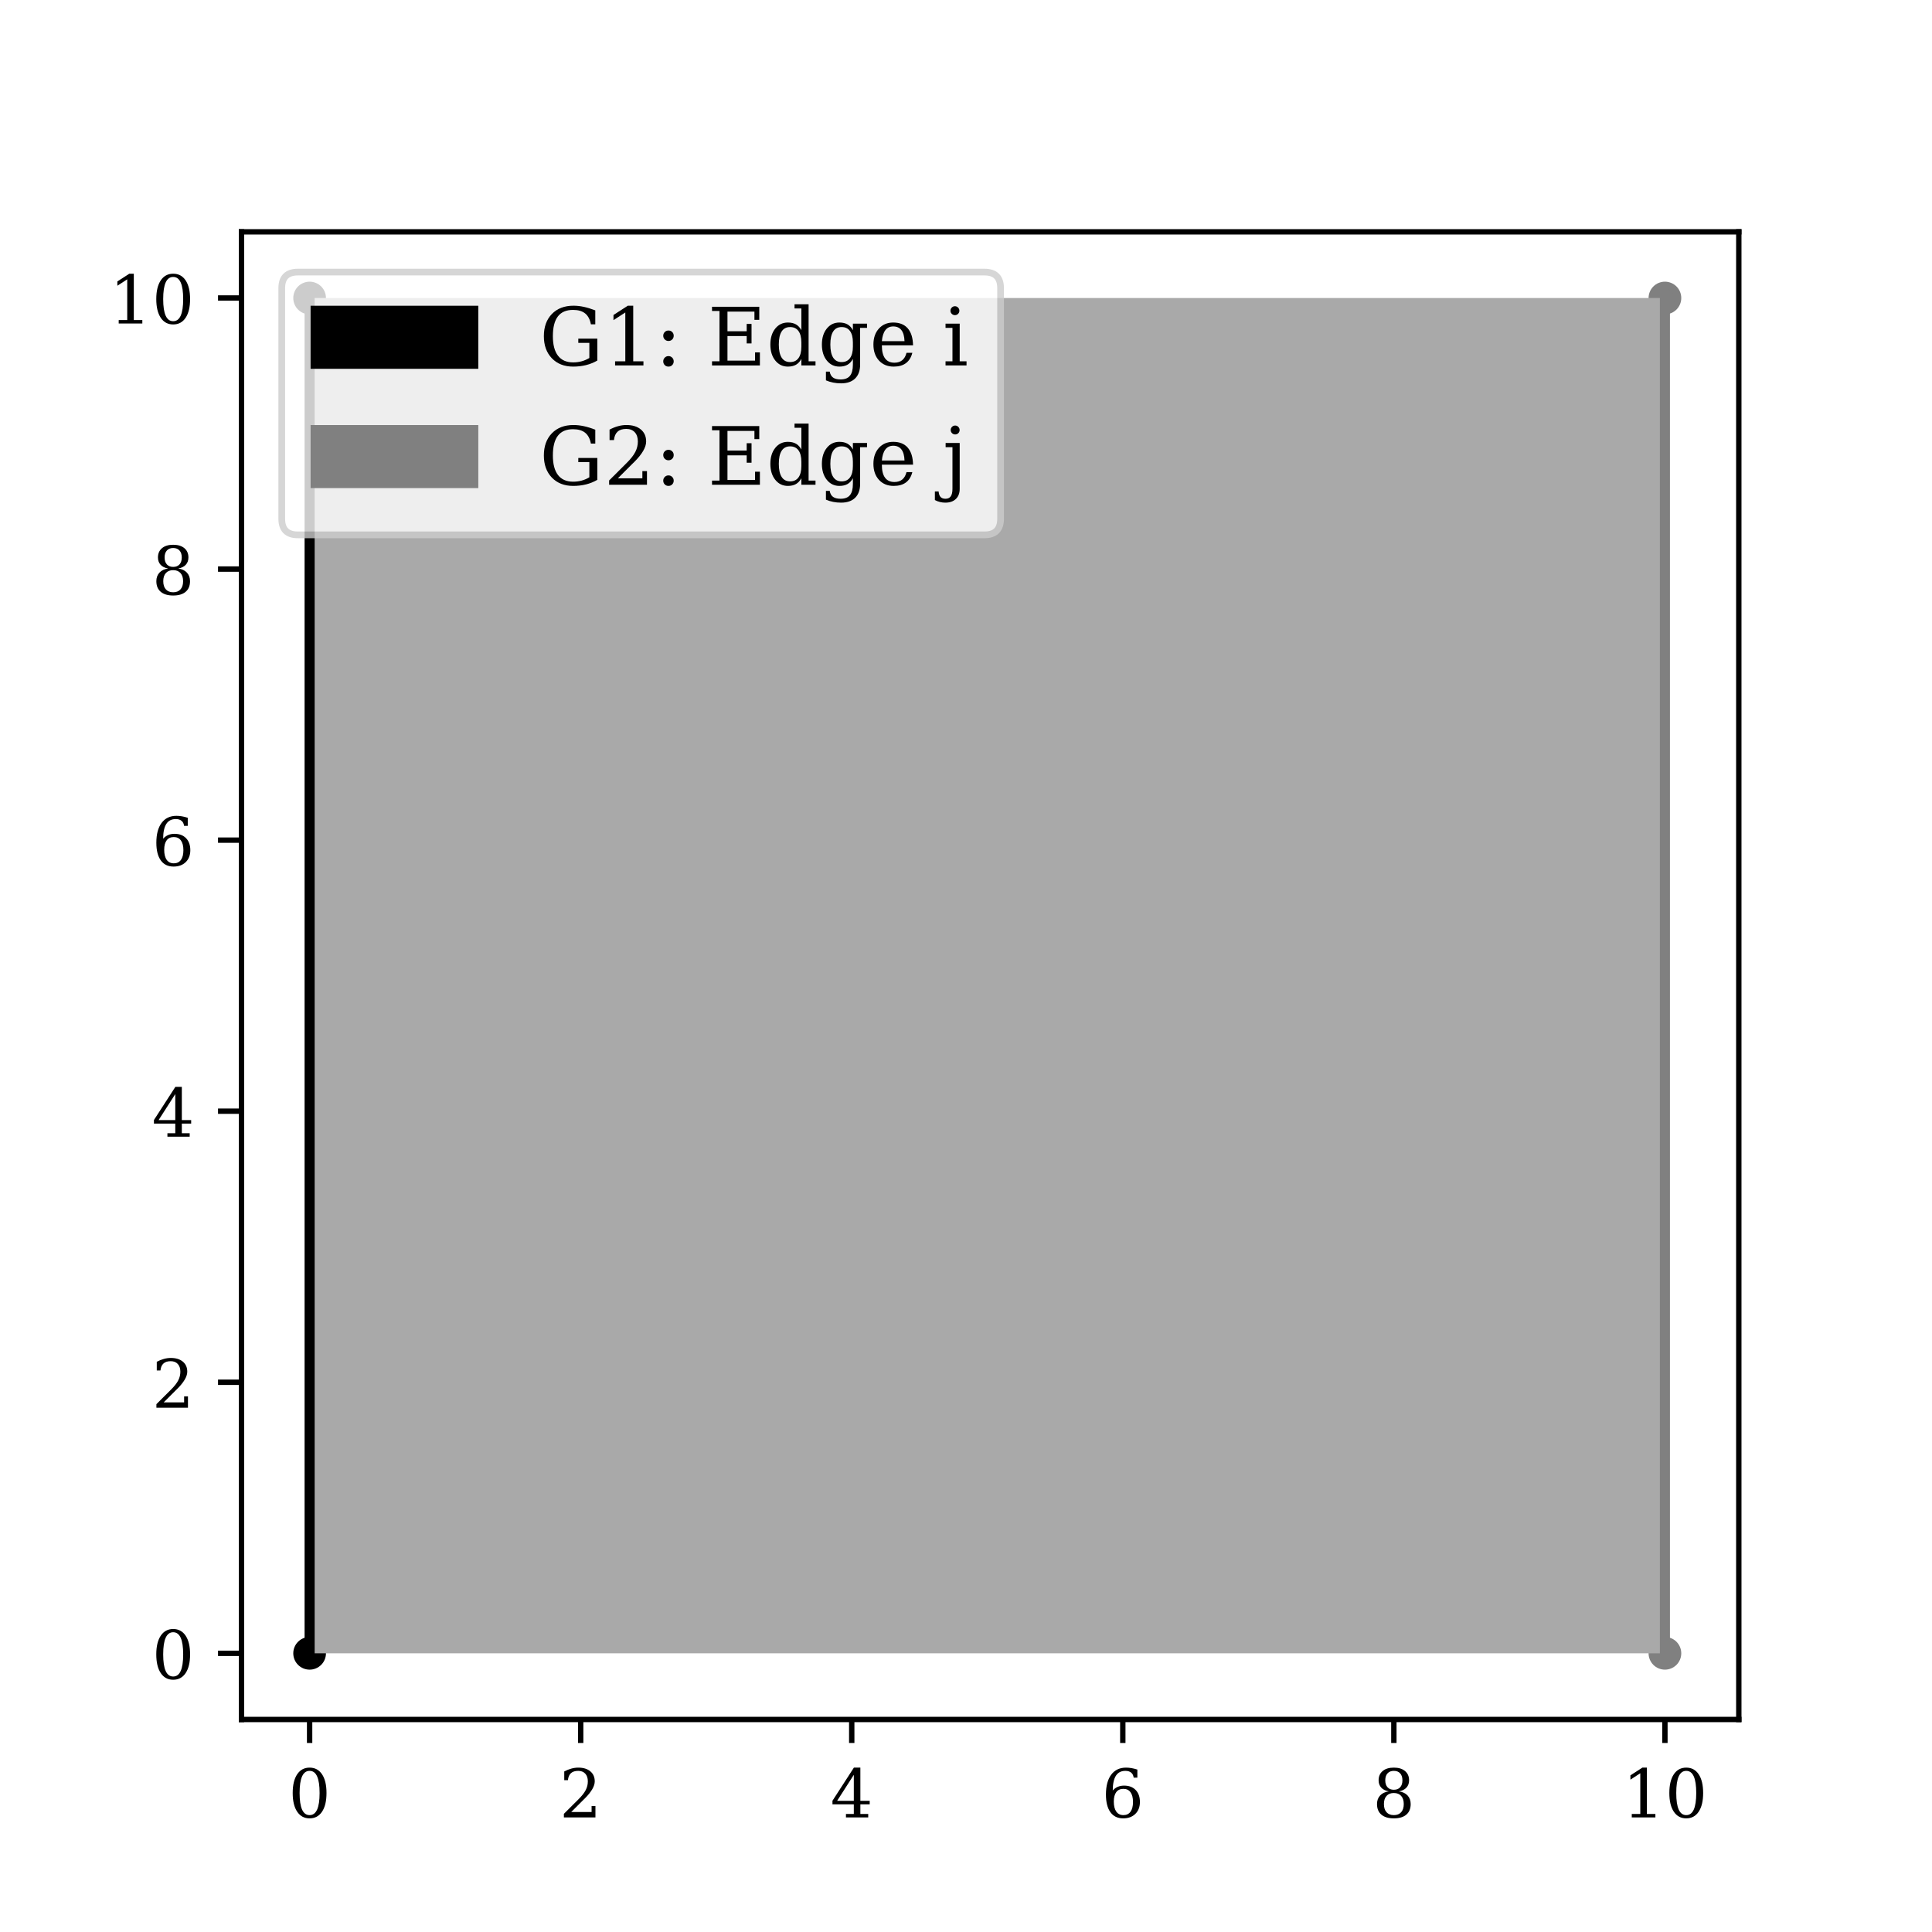
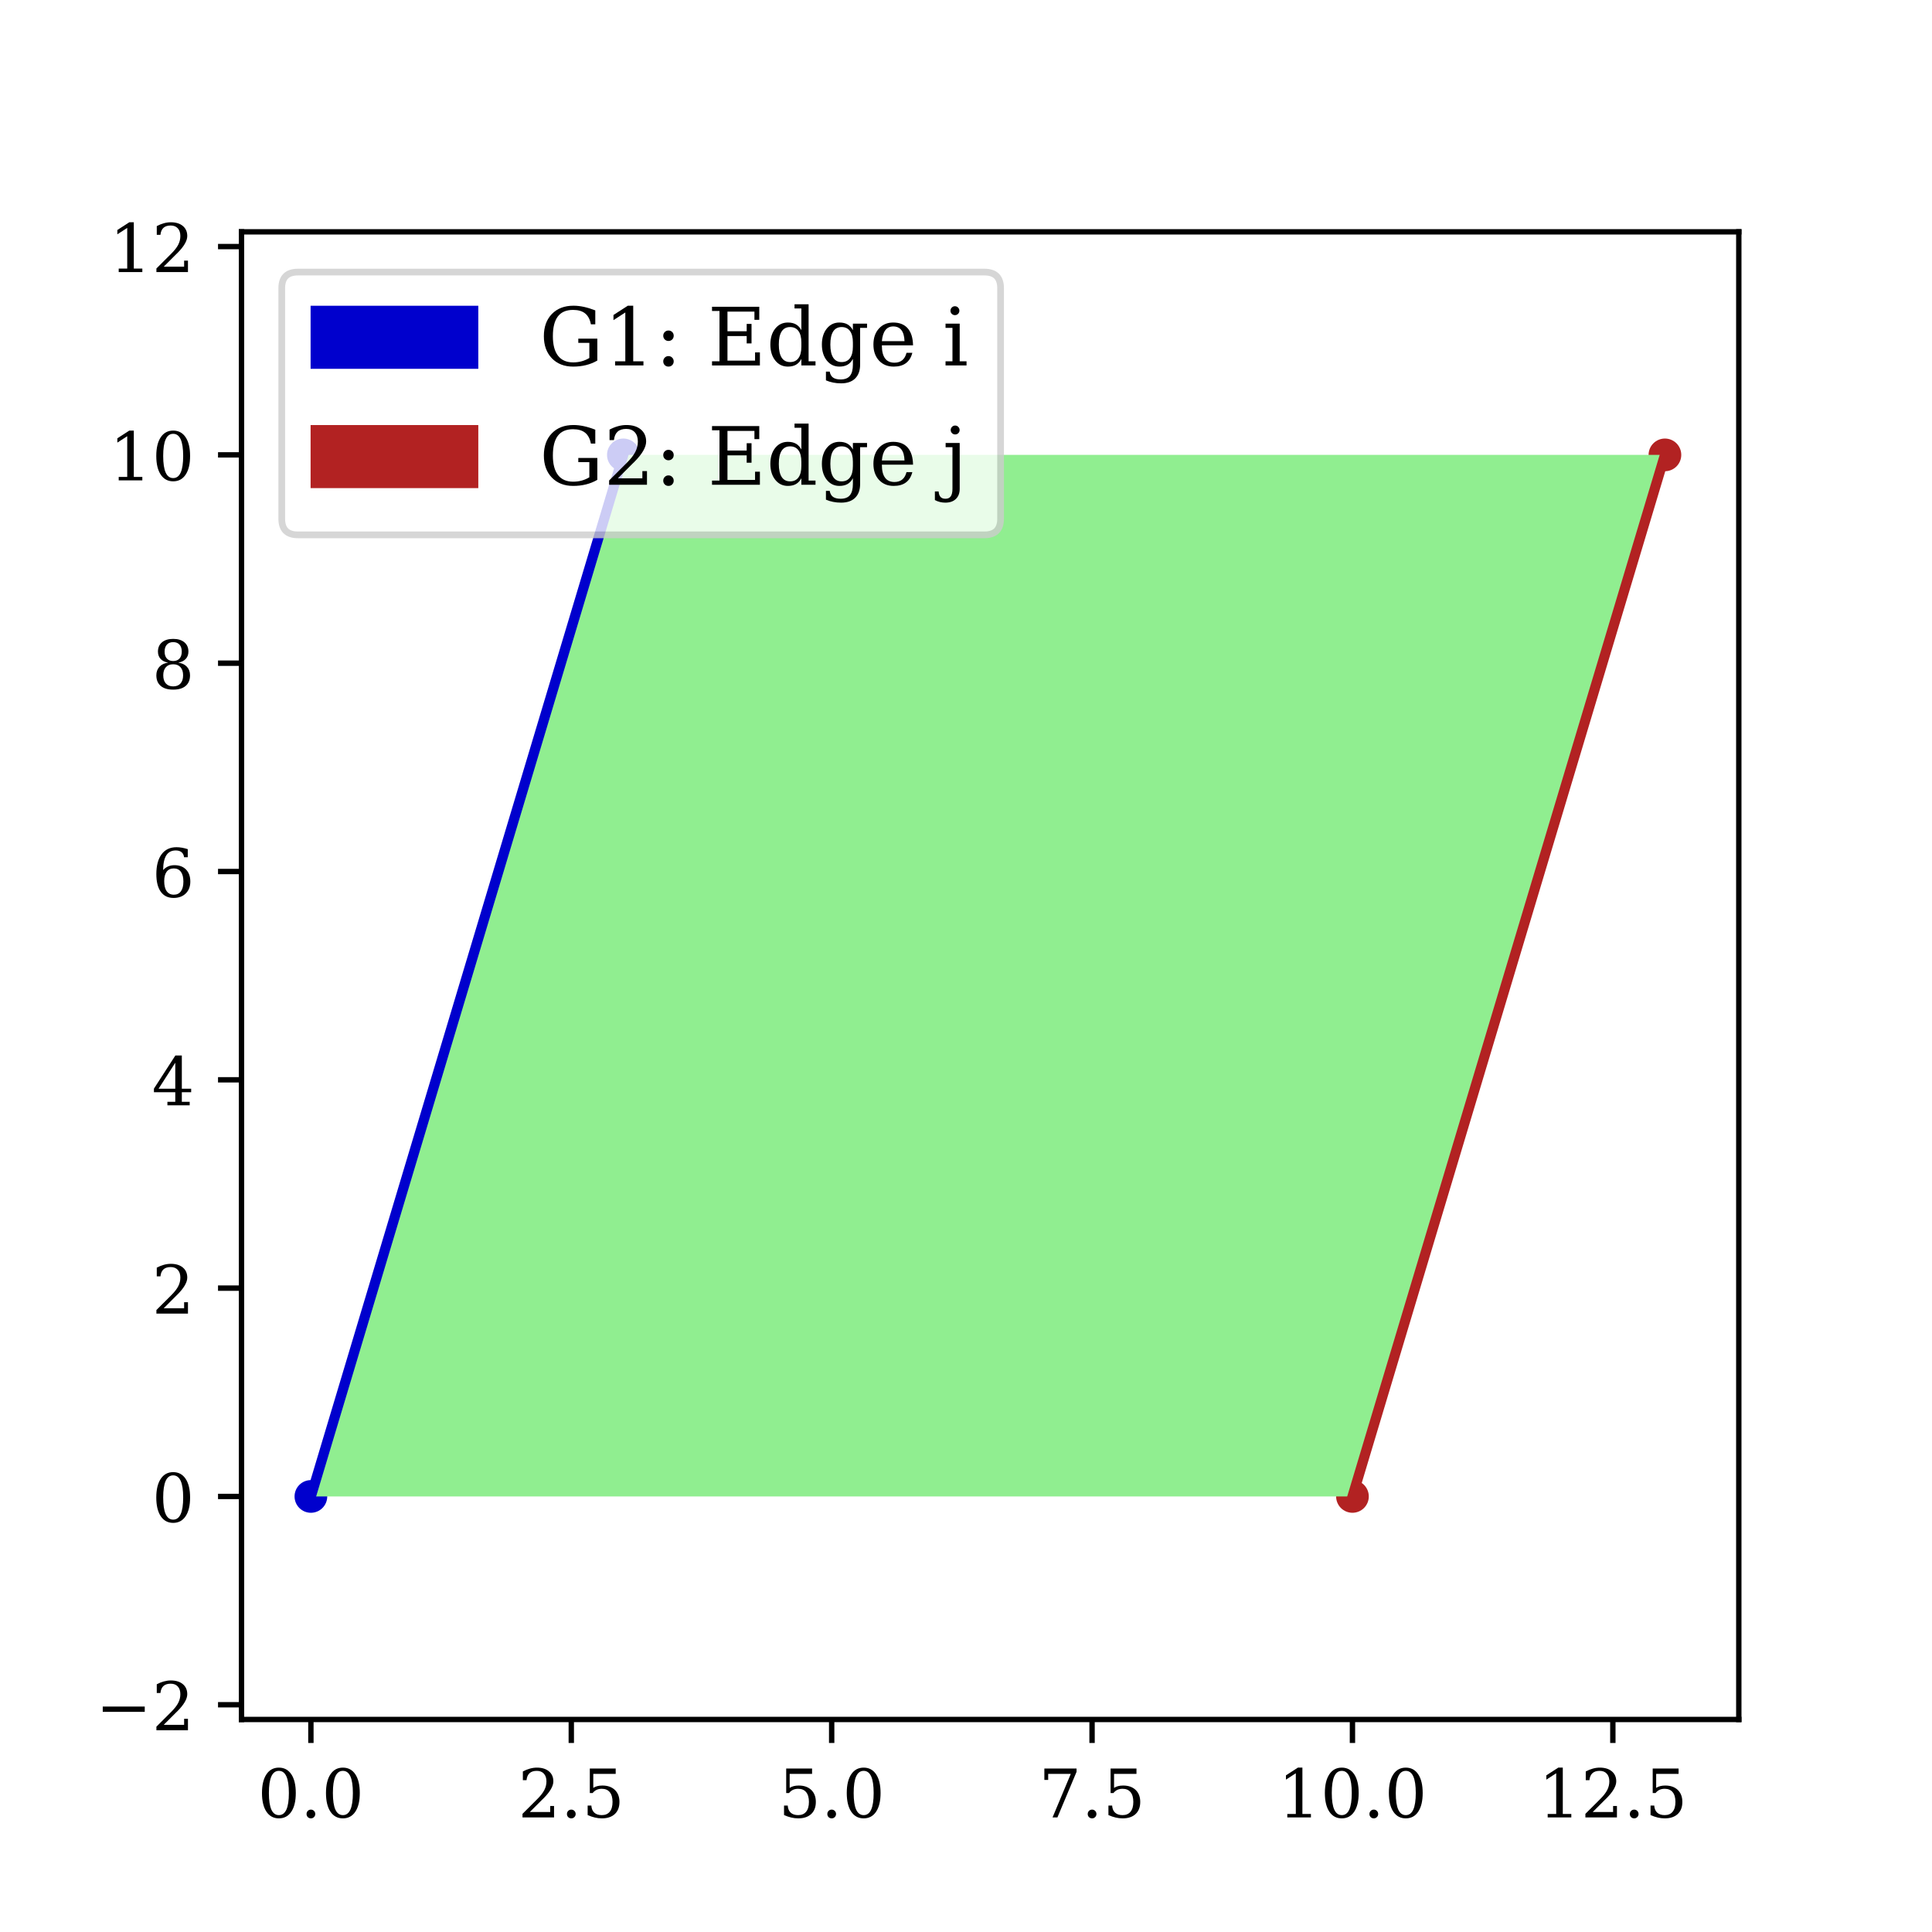
<svg xmlns="http://www.w3.org/2000/svg" xmlns:xlink="http://www.w3.org/1999/xlink" height="288pt" version="1.1" viewBox="0 0 288 288" width="288pt">
  <defs>
    <style type="text/css">
*{stroke-linecap:butt;stroke-linejoin:round;}
  </style>
  </defs>
  <g id="figure_1">
    <g id="patch_1">
      <path d="M 0 288  L 288 288  L 288 0  L 0 0  z " style="fill:#ffffff;" />
    </g>
    <g id="axes_1">
      <g id="patch_2">
        <path d="M 36 256.32  L 259.2 256.32  L 259.2 34.56  L 36 34.56  z " style="fill:#ffffff;" />
      </g>
      <g id="PathCollection_1">
        <defs>
-           <path d="M 0 1.936  C 0.514 1.936 1.006 1.732 1.369 1.369  C 1.732 1.006 1.936 0.514 1.936 0  C 1.936 -0.514 1.732 -1.006 1.369 -1.369  C 1.006 -1.732 0.514 -1.936 0 -1.936  C -0.514 -1.936 -1.006 -1.732 -1.369 -1.369  C -1.732 -1.006 -1.936 -0.514 -1.936 0  C -1.936 0.514 -1.732 1.006 -1.369 1.369  C -1.006 1.732 -0.514 1.936 0 1.936  z " id="m23511d10be" style="stroke:#000000;" />
+           <path d="M 0 1.936  C 0.514 1.936 1.006 1.732 1.369 1.369  C 1.732 1.006 1.936 0.514 1.936 0  C 1.936 -0.514 1.732 -1.006 1.369 -1.369  C 1.006 -1.732 0.514 -1.936 0 -1.936  C -0.514 -1.936 -1.006 -1.732 -1.369 -1.369  C -1.732 -1.006 -1.936 -0.514 -1.936 0  C -1.936 0.514 -1.732 1.006 -1.369 1.369  C -1.006 1.732 -0.514 1.936 0 1.936  z " id="m811355d43e" style="stroke:#0000cd;" />
        </defs>
-         <g clip-path="url(#p1b4311a18d)">
-           <use style="stroke:#000000;" x="46.154" xlink:href="#m23511d10be" y="246.456" />
-           <use style="stroke:#000000;" x="46.154" xlink:href="#m23511d10be" y="44.424" />
+         <g clip-path="url(#p591f1926c5)">
+           <use style="fill:#0000cd;stroke:#0000cd;" x="46.345" xlink:href="#m811355d43e" y="223.071" />
+           <use style="fill:#0000cd;stroke:#0000cd;" x="92.924" xlink:href="#m811355d43e" y="67.809" />
        </g>
      </g>
      <g id="PathCollection_2">
        <defs>
-           <path d="M 0 1.936  C 0.514 1.936 1.006 1.732 1.369 1.369  C 1.732 1.006 1.936 0.514 1.936 0  C 1.936 -0.514 1.732 -1.006 1.369 -1.369  C 1.006 -1.732 0.514 -1.936 0 -1.936  C -0.514 -1.936 -1.006 -1.732 -1.369 -1.369  C -1.732 -1.006 -1.936 -0.514 -1.936 0  C -1.936 0.514 -1.732 1.006 -1.369 1.369  C -1.006 1.732 -0.514 1.936 0 1.936  z " id="m8b83ea55a6" style="stroke:#808080;" />
+           <path d="M 0 1.936  C 0.514 1.936 1.006 1.732 1.369 1.369  C 1.732 1.006 1.936 0.514 1.936 0  C 1.936 -0.514 1.732 -1.006 1.369 -1.369  C 1.006 -1.732 0.514 -1.936 0 -1.936  C -0.514 -1.936 -1.006 -1.732 -1.369 -1.369  C -1.732 -1.006 -1.936 -0.514 -1.936 0  C -1.936 0.514 -1.732 1.006 -1.369 1.369  C -1.006 1.732 -0.514 1.936 0 1.936  z " id="mdf8c8d84e7" style="stroke:#b22222;" />
        </defs>
-         <g clip-path="url(#p1b4311a18d)">
-           <use style="fill:#808080;stroke:#808080;" x="248.187" xlink:href="#m8b83ea55a6" y="246.456" />
-           <use style="fill:#808080;stroke:#808080;" x="248.187" xlink:href="#m8b83ea55a6" y="44.424" />
+         <g clip-path="url(#p591f1926c5)">
+           <use style="fill:#b22222;stroke:#b22222;" x="201.608" xlink:href="#mdf8c8d84e7" y="223.071" />
+           <use style="fill:#b22222;stroke:#b22222;" x="248.187" xlink:href="#mdf8c8d84e7" y="67.809" />
        </g>
      </g>
      <g id="patch_3">
-         <path clip-path="url(#p1b4311a18d)" d="M 46.154 246.456  L 248.187 246.456  L 248.187 44.424  L 46.154 44.424  z " style="fill:#a9a9a9;" />
+         <path clip-path="url(#p591f1926c5)" d="M 46.345 223.071  L 201.608 223.071  L 248.187 67.809  L 92.924 67.809  z " style="fill:#90ee90;opacity:1;" />
      </g>
      <g id="matplotlib.axis_1">
        <g id="xtick_1">
          <g id="line2d_1">
            <defs>
-               <path d="M 0 0  L 0 3.5  " id="m33bf005534" style="stroke:#000000;stroke-width:0.8;" />
-             </defs>
-             <g>
-               <use style="stroke:#000000;stroke-width:0.8;" x="46.154" xlink:href="#m33bf005534" y="256.32" />
+               <path d="M 0 0  L 0 3.5  " id="m7138022458" style="stroke:#000000;stroke-width:0.8;" />
+             </defs>
+             <g>
+               <use style="stroke:#000000;stroke-width:0.8;" x="46.345" xlink:href="#m7138022458" y="256.32" />
            </g>
          </g>
          <g id="text_1">
            <defs>
              <path d="M 31.781 3.422  Q 39.266 3.422 42.969 11.625  Q 46.688 19.828 46.688 36.375  Q 46.688 52.984 42.969 61.188  Q 39.266 69.391 31.781 69.391  Q 24.312 69.391 20.594 61.188  Q 16.891 52.984 16.891 36.375  Q 16.891 19.828 20.594 11.625  Q 24.312 3.422 31.781 3.422  z M 31.781 -1.422  Q 19.922 -1.422 13.25 8.531  Q 6.594 18.5 6.594 36.375  Q 6.594 54.297 13.25 64.25  Q 19.922 74.219 31.781 74.219  Q 43.703 74.219 50.344 64.25  Q 56.984 54.297 56.984 36.375  Q 56.984 18.5 50.344 8.531  Q 43.703 -1.422 31.781 -1.422  z " id="DejaVuSerif-48" />
-             </defs>
-             <g transform="translate(42.97288 270.9184)scale(0.1 -0.1)">
+               <path d="M 9.422 5.078  Q 9.422 7.812 11.281 9.719  Q 13.141 11.625 15.922 11.625  Q 18.609 11.625 20.5 9.719  Q 22.406 7.812 22.406 5.078  Q 22.406 2.391 20.5 0.484  Q 18.609 -1.422 15.922 -1.422  Q 13.141 -1.422 11.281 0.453  Q 9.422 2.344 9.422 5.078  z " id="DejaVuSerif-46" />
+             </defs>
+             <g transform="translate(38.39393 270.9184)scale(0.1 -0.1)">
              <use xlink:href="#DejaVuSerif-48" />
+               <use x="63.623" xlink:href="#DejaVuSerif-46" />
+               <use x="95.41" xlink:href="#DejaVuSerif-48" />
            </g>
          </g>
        </g>
        <g id="xtick_2">
          <g id="line2d_2">
            <g>
-               <use style="stroke:#000000;stroke-width:0.8;" x="86.561" xlink:href="#m33bf005534" y="256.32" />
+               <use style="stroke:#000000;stroke-width:0.8;" x="85.161" xlink:href="#m7138022458" y="256.32" />
            </g>
          </g>
          <g id="text_2">
            <defs>
              <path d="M 12.797 55.516  L 7.328 55.516  L 7.328 68.5  Q 12.547 71.297 17.844 72.75  Q 23.141 74.219 28.219 74.219  Q 39.594 74.219 46.188 68.703  Q 52.781 63.188 52.781 53.719  Q 52.781 43.016 37.844 28.125  Q 36.672 27 36.078 26.422  L 17.672 8.016  L 48.094 8.016  L 48.094 17  L 53.812 17  L 53.812 0  L 6.781 0  L 6.781 5.328  L 28.906 27.391  Q 36.234 34.719 39.359 40.844  Q 42.484 46.969 42.484 53.719  Q 42.484 61.078 38.641 65.234  Q 34.812 69.391 28.078 69.391  Q 21.094 69.391 17.281 65.922  Q 13.484 62.453 12.797 55.516  z " id="DejaVuSerif-50" />
-             </defs>
-             <g transform="translate(83.37942 270.9184)scale(0.1 -0.1)">
+               <path d="M 50.297 72.906  L 50.297 64.891  L 16.891 64.891  L 16.891 44  Q 19.438 45.75 22.828 46.625  Q 26.219 47.516 30.422 47.516  Q 42.234 47.516 49.062 40.969  Q 55.906 34.422 55.906 23.094  Q 55.906 11.531 49 5.047  Q 42.094 -1.422 29.594 -1.422  Q 24.562 -1.422 19.281 -0.188  Q 14.016 1.031 8.5 3.516  L 8.5 17.672  L 14.016 17.672  Q 14.453 10.75 18.422 7.078  Q 22.406 3.422 29.594 3.422  Q 37.312 3.422 41.453 8.5  Q 45.609 13.578 45.609 23.094  Q 45.609 32.562 41.484 37.609  Q 37.359 42.672 29.594 42.672  Q 25.203 42.672 21.844 41.109  Q 18.5 39.547 15.922 36.281  L 11.719 36.281  L 11.719 72.906  z " id="DejaVuSerif-53" />
+             </defs>
+             <g transform="translate(77.20958 270.9184)scale(0.1 -0.1)">
              <use xlink:href="#DejaVuSerif-50" />
+               <use x="63.623" xlink:href="#DejaVuSerif-46" />
+               <use x="95.41" xlink:href="#DejaVuSerif-53" />
            </g>
          </g>
        </g>
        <g id="xtick_3">
          <g id="line2d_3">
            <g>
-               <use style="stroke:#000000;stroke-width:0.8;" x="126.967" xlink:href="#m33bf005534" y="256.32" />
+               <use style="stroke:#000000;stroke-width:0.8;" x="123.977" xlink:href="#m7138022458" y="256.32" />
            </g>
          </g>
          <g id="text_3">
-             <defs>
-               <path d="M 34.906 24.703  L 34.906 63.484  L 10.016 24.703  z M 56.391 0  L 23.188 0  L 23.188 5.172  L 34.906 5.172  L 34.906 19.484  L 3.078 19.484  L 3.078 24.812  L 35.016 74.219  L 44.672 74.219  L 44.672 24.703  L 58.594 24.703  L 58.594 19.484  L 44.672 19.484  L 44.672 5.172  L 56.391 5.172  z " id="DejaVuSerif-52" />
-             </defs>
-             <g transform="translate(123.786 270.9184)scale(0.1 -0.1)">
-               <use xlink:href="#DejaVuSerif-52" />
+             <g transform="translate(116.0252 270.9184)scale(0.1 -0.1)">
+               <use xlink:href="#DejaVuSerif-53" />
+               <use x="63.623" xlink:href="#DejaVuSerif-46" />
+               <use x="95.41" xlink:href="#DejaVuSerif-48" />
            </g>
          </g>
        </g>
        <g id="xtick_4">
          <g id="line2d_4">
            <g>
-               <use style="stroke:#000000;stroke-width:0.8;" x="167.374" xlink:href="#m33bf005534" y="256.32" />
+               <use style="stroke:#000000;stroke-width:0.8;" x="162.792" xlink:href="#m7138022458" y="256.32" />
            </g>
          </g>
          <g id="text_4">
            <defs>
-               <path d="M 32.719 3.422  Q 39.594 3.422 43.297 8.469  Q 47.016 13.531 47.016 23  Q 47.016 32.469 43.297 37.516  Q 39.594 42.578 32.719 42.578  Q 25.734 42.578 22.062 37.688  Q 18.406 32.812 18.406 23.578  Q 18.406 13.875 22.109 8.641  Q 25.828 3.422 32.719 3.422  z M 16.797 40.141  Q 20.125 43.797 24.312 45.594  Q 28.516 47.406 33.797 47.406  Q 44.672 47.406 51 40.859  Q 57.328 34.328 57.328 23  Q 57.328 11.922 50.516 5.25  Q 43.703 -1.422 32.328 -1.422  Q 19.969 -1.422 13.328 7.781  Q 6.688 17 6.688 34.078  Q 6.688 53.219 14.547 63.719  Q 22.406 74.219 36.719 74.219  Q 40.578 74.219 44.828 73.484  Q 49.078 72.75 53.516 71.297  L 53.516 59.281  L 48 59.281  Q 47.406 64.203 44.234 66.797  Q 41.062 69.391 35.688 69.391  Q 26.219 69.391 21.578 62.203  Q 16.938 55.031 16.797 40.141  z " id="DejaVuSerif-54" />
-             </defs>
-             <g transform="translate(164.1925 270.9184)scale(0.1 -0.1)">
-               <use xlink:href="#DejaVuSerif-54" />
+               <path d="M 56.391 67.922  L 27.875 0  L 20.609 0  L 47.797 64.891  L 14.109 64.891  L 14.109 55.906  L 8.406 55.906  L 8.406 72.906  L 56.391 72.906  z " id="DejaVuSerif-55" />
+             </defs>
+             <g transform="translate(154.8409 270.9184)scale(0.1 -0.1)">
+               <use xlink:href="#DejaVuSerif-55" />
+               <use x="63.623" xlink:href="#DejaVuSerif-46" />
+               <use x="95.41" xlink:href="#DejaVuSerif-53" />
            </g>
          </g>
        </g>
        <g id="xtick_5">
          <g id="line2d_5">
            <g>
-               <use style="stroke:#000000;stroke-width:0.8;" x="207.78" xlink:href="#m33bf005534" y="256.32" />
+               <use style="stroke:#000000;stroke-width:0.8;" x="201.608" xlink:href="#m7138022458" y="256.32" />
            </g>
          </g>
          <g id="text_5">
            <defs>
-               <path d="M 46.578 19.922  Q 46.578 27.734 42.688 32.047  Q 38.812 36.375 31.781 36.375  Q 24.75 36.375 20.875 32.047  Q 17 27.734 17 19.922  Q 17 12.062 20.875 7.734  Q 24.75 3.422 31.781 3.422  Q 38.812 3.422 42.688 7.734  Q 46.578 12.062 46.578 19.922  z M 44.578 55.328  Q 44.578 61.969 41.203 65.672  Q 37.844 69.391 31.781 69.391  Q 25.781 69.391 22.391 65.672  Q 19 61.969 19 55.328  Q 19 48.641 22.391 44.922  Q 25.781 41.219 31.781 41.219  Q 37.844 41.219 41.203 44.922  Q 44.578 48.641 44.578 55.328  z M 39.312 38.812  Q 47.609 37.703 52.25 32.688  Q 56.891 27.688 56.891 19.922  Q 56.891 9.672 50.391 4.125  Q 43.891 -1.422 31.781 -1.422  Q 19.734 -1.422 13.203 4.125  Q 6.688 9.672 6.688 19.922  Q 6.688 27.688 11.328 32.688  Q 15.969 37.703 24.312 38.812  Q 16.938 40.141 13 44.406  Q 9.078 48.688 9.078 55.328  Q 9.078 64.109 15.125 69.156  Q 21.188 74.219 31.781 74.219  Q 42.391 74.219 48.438 69.156  Q 54.5 64.109 54.5 55.328  Q 54.5 48.688 50.562 44.406  Q 46.625 40.141 39.312 38.812  z " id="DejaVuSerif-56" />
-             </defs>
-             <g transform="translate(204.5991 270.9184)scale(0.1 -0.1)">
-               <use xlink:href="#DejaVuSerif-56" />
+               <path d="M 14.203 0  L 14.203 5.172  L 26.906 5.172  L 26.906 65.828  L 12.203 56.297  L 12.203 62.703  L 29.984 74.219  L 36.719 74.219  L 36.719 5.172  L 49.422 5.172  L 49.422 0  z " id="DejaVuSerif-49" />
+             </defs>
+             <g transform="translate(190.4753 270.9184)scale(0.1 -0.1)">
+               <use xlink:href="#DejaVuSerif-49" />
+               <use x="63.623" xlink:href="#DejaVuSerif-48" />
+               <use x="127.246" xlink:href="#DejaVuSerif-46" />
+               <use x="159.033" xlink:href="#DejaVuSerif-48" />
            </g>
          </g>
        </g>
        <g id="xtick_6">
          <g id="line2d_6">
            <g>
-               <use style="stroke:#000000;stroke-width:0.8;" x="248.187" xlink:href="#m33bf005534" y="256.32" />
+               <use style="stroke:#000000;stroke-width:0.8;" x="240.424" xlink:href="#m7138022458" y="256.32" />
            </g>
          </g>
          <g id="text_6">
-             <defs>
-               <path d="M 14.203 0  L 14.203 5.172  L 26.906 5.172  L 26.906 65.828  L 12.203 56.297  L 12.203 62.703  L 29.984 74.219  L 36.719 74.219  L 36.719 5.172  L 49.422 5.172  L 49.422 0  z " id="DejaVuSerif-49" />
-             </defs>
-             <g transform="translate(241.8244 270.9184)scale(0.1 -0.1)">
+             <g transform="translate(229.2909 270.9184)scale(0.1 -0.1)">
              <use xlink:href="#DejaVuSerif-49" />
-               <use x="63.623" xlink:href="#DejaVuSerif-48" />
+               <use x="63.623" xlink:href="#DejaVuSerif-50" />
+               <use x="127.246" xlink:href="#DejaVuSerif-46" />
+               <use x="159.033" xlink:href="#DejaVuSerif-53" />
            </g>
          </g>
        </g>
      </g>
      <g id="matplotlib.axis_2">
        <g id="ytick_1">
          <g id="line2d_7">
            <defs>
-               <path d="M 0 0  L -3.5 0  " id="m4670c26317" style="stroke:#000000;stroke-width:0.8;" />
-             </defs>
-             <g>
-               <use style="stroke:#000000;stroke-width:0.8;" x="36" xlink:href="#m4670c26317" y="246.456" />
+               <path d="M 0 0  L -3.5 0  " id="mf4872c9299" style="stroke:#000000;stroke-width:0.8;" />
+             </defs>
+             <g>
+               <use style="stroke:#000000;stroke-width:0.8;" x="36" xlink:href="#mf4872c9299" y="254.124" />
            </g>
          </g>
          <g id="text_7">
-             <g transform="translate(22.6375 250.2556)scale(0.1 -0.1)">
-               <use xlink:href="#DejaVuSerif-48" />
+             <defs>
+               <path d="M 10.594 35.297  L 73.188 35.297  L 73.188 27.391  L 10.594 27.391  z " id="DejaVuSerif-8722" />
+             </defs>
+             <g transform="translate(14.25781 257.923)scale(0.1 -0.1)">
+               <use xlink:href="#DejaVuSerif-8722" />
+               <use x="83.789" xlink:href="#DejaVuSerif-50" />
            </g>
          </g>
        </g>
        <g id="ytick_2">
          <g id="line2d_8">
            <g>
-               <use style="stroke:#000000;stroke-width:0.8;" x="36" xlink:href="#m4670c26317" y="206.05" />
+               <use style="stroke:#000000;stroke-width:0.8;" x="36" xlink:href="#mf4872c9299" y="223.071" />
            </g>
          </g>
          <g id="text_8">
-             <g transform="translate(22.6375 209.849)scale(0.1 -0.1)">
-               <use xlink:href="#DejaVuSerif-50" />
+             <g transform="translate(22.6375 226.8705)scale(0.1 -0.1)">
+               <use xlink:href="#DejaVuSerif-48" />
            </g>
          </g>
        </g>
        <g id="ytick_3">
          <g id="line2d_9">
            <g>
-               <use style="stroke:#000000;stroke-width:0.8;" x="36" xlink:href="#m4670c26317" y="165.643" />
+               <use style="stroke:#000000;stroke-width:0.8;" x="36" xlink:href="#mf4872c9299" y="192.019" />
            </g>
          </g>
          <g id="text_9">
-             <g transform="translate(22.6375 169.4425)scale(0.1 -0.1)">
-               <use xlink:href="#DejaVuSerif-52" />
+             <g transform="translate(22.6375 195.818)scale(0.1 -0.1)">
+               <use xlink:href="#DejaVuSerif-50" />
            </g>
          </g>
        </g>
        <g id="ytick_4">
          <g id="line2d_10">
            <g>
-               <use style="stroke:#000000;stroke-width:0.8;" x="36" xlink:href="#m4670c26317" y="125.237" />
+               <use style="stroke:#000000;stroke-width:0.8;" x="36" xlink:href="#mf4872c9299" y="160.966" />
            </g>
          </g>
          <g id="text_10">
-             <g transform="translate(22.6375 129.0359)scale(0.1 -0.1)">
-               <use xlink:href="#DejaVuSerif-54" />
+             <defs>
+               <path d="M 34.906 24.703  L 34.906 63.484  L 10.016 24.703  z M 56.391 0  L 23.188 0  L 23.188 5.172  L 34.906 5.172  L 34.906 19.484  L 3.078 19.484  L 3.078 24.812  L 35.016 74.219  L 44.672 74.219  L 44.672 24.703  L 58.594 24.703  L 58.594 19.484  L 44.672 19.484  L 44.672 5.172  L 56.391 5.172  z " id="DejaVuSerif-52" />
+             </defs>
+             <g transform="translate(22.6375 164.7655)scale(0.1 -0.1)">
+               <use xlink:href="#DejaVuSerif-52" />
            </g>
          </g>
        </g>
        <g id="ytick_5">
          <g id="line2d_11">
            <g>
-               <use style="stroke:#000000;stroke-width:0.8;" x="36" xlink:href="#m4670c26317" y="84.83" />
+               <use style="stroke:#000000;stroke-width:0.8;" x="36" xlink:href="#mf4872c9299" y="129.914" />
            </g>
          </g>
          <g id="text_11">
-             <g transform="translate(22.6375 88.6294)scale(0.1 -0.1)">
-               <use xlink:href="#DejaVuSerif-56" />
+             <defs>
+               <path d="M 32.719 3.422  Q 39.594 3.422 43.297 8.469  Q 47.016 13.531 47.016 23  Q 47.016 32.469 43.297 37.516  Q 39.594 42.578 32.719 42.578  Q 25.734 42.578 22.062 37.688  Q 18.406 32.812 18.406 23.578  Q 18.406 13.875 22.109 8.641  Q 25.828 3.422 32.719 3.422  z M 16.797 40.141  Q 20.125 43.797 24.312 45.594  Q 28.516 47.406 33.797 47.406  Q 44.672 47.406 51 40.859  Q 57.328 34.328 57.328 23  Q 57.328 11.922 50.516 5.25  Q 43.703 -1.422 32.328 -1.422  Q 19.969 -1.422 13.328 7.781  Q 6.688 17 6.688 34.078  Q 6.688 53.219 14.547 63.719  Q 22.406 74.219 36.719 74.219  Q 40.578 74.219 44.828 73.484  Q 49.078 72.75 53.516 71.297  L 53.516 59.281  L 48 59.281  Q 47.406 64.203 44.234 66.797  Q 41.062 69.391 35.688 69.391  Q 26.219 69.391 21.578 62.203  Q 16.938 55.031 16.797 40.141  z " id="DejaVuSerif-54" />
+             </defs>
+             <g transform="translate(22.6375 133.713)scale(0.1 -0.1)">
+               <use xlink:href="#DejaVuSerif-54" />
            </g>
          </g>
        </g>
        <g id="ytick_6">
          <g id="line2d_12">
            <g>
-               <use style="stroke:#000000;stroke-width:0.8;" x="36" xlink:href="#m4670c26317" y="44.424" />
+               <use style="stroke:#000000;stroke-width:0.8;" x="36" xlink:href="#mf4872c9299" y="98.861" />
            </g>
          </g>
          <g id="text_12">
-             <g transform="translate(16.275 48.22286)scale(0.1 -0.1)">
+             <defs>
+               <path d="M 46.578 19.922  Q 46.578 27.734 42.688 32.047  Q 38.812 36.375 31.781 36.375  Q 24.75 36.375 20.875 32.047  Q 17 27.734 17 19.922  Q 17 12.062 20.875 7.734  Q 24.75 3.422 31.781 3.422  Q 38.812 3.422 42.688 7.734  Q 46.578 12.062 46.578 19.922  z M 44.578 55.328  Q 44.578 61.969 41.203 65.672  Q 37.844 69.391 31.781 69.391  Q 25.781 69.391 22.391 65.672  Q 19 61.969 19 55.328  Q 19 48.641 22.391 44.922  Q 25.781 41.219 31.781 41.219  Q 37.844 41.219 41.203 44.922  Q 44.578 48.641 44.578 55.328  z M 39.312 38.812  Q 47.609 37.703 52.25 32.688  Q 56.891 27.688 56.891 19.922  Q 56.891 9.672 50.391 4.125  Q 43.891 -1.422 31.781 -1.422  Q 19.734 -1.422 13.203 4.125  Q 6.688 9.672 6.688 19.922  Q 6.688 27.688 11.328 32.688  Q 15.969 37.703 24.312 38.812  Q 16.938 40.141 13 44.406  Q 9.078 48.688 9.078 55.328  Q 9.078 64.109 15.125 69.156  Q 21.188 74.219 31.781 74.219  Q 42.391 74.219 48.438 69.156  Q 54.5 64.109 54.5 55.328  Q 54.5 48.688 50.562 44.406  Q 46.625 40.141 39.312 38.812  z " id="DejaVuSerif-56" />
+             </defs>
+             <g transform="translate(22.6375 102.6604)scale(0.1 -0.1)">
+               <use xlink:href="#DejaVuSerif-56" />
+             </g>
+           </g>
+         </g>
+         <g id="ytick_7">
+           <g id="line2d_13">
+             <g>
+               <use style="stroke:#000000;stroke-width:0.8;" x="36" xlink:href="#mf4872c9299" y="67.809" />
+             </g>
+           </g>
+           <g id="text_13">
+             <g transform="translate(16.275 71.60793)scale(0.1 -0.1)">
              <use xlink:href="#DejaVuSerif-49" />
              <use x="63.623" xlink:href="#DejaVuSerif-48" />
            </g>
          </g>
        </g>
-       </g>
-       <g id="line2d_13">
-         <path clip-path="url(#p1b4311a18d)" d="M 46.154 246.456  L 46.154 44.424  " style="fill:none;stroke:#000000;stroke-linecap:square;stroke-width:1.5;" />
-       </g>
-       <g id="line2d_14">
-         <path clip-path="url(#p1b4311a18d)" d="M 248.187 246.456  L 248.187 44.424  " style="fill:none;stroke:#808080;stroke-linecap:square;stroke-width:1.5;" />
+         <g id="ytick_8">
+           <g id="line2d_14">
+             <g>
+               <use style="stroke:#000000;stroke-width:0.8;" x="36" xlink:href="#mf4872c9299" y="36.756" />
+             </g>
+           </g>
+           <g id="text_14">
+             <g transform="translate(16.275 40.55541)scale(0.1 -0.1)">
+               <use xlink:href="#DejaVuSerif-49" />
+               <use x="63.623" xlink:href="#DejaVuSerif-50" />
+             </g>
+           </g>
+         </g>
+       </g>
+       <g id="line2d_15">
+         <path clip-path="url(#p591f1926c5)" d="M 46.345 223.071  L 92.924 67.809  " style="fill:none;stroke:#0000cd;stroke-linecap:square;stroke-width:1.5;" />
+       </g>
+       <g id="line2d_16">
+         <path clip-path="url(#p591f1926c5)" d="M 201.608 223.071  L 248.187 67.809  " style="fill:none;stroke:#b22222;stroke-linecap:square;stroke-width:1.5;" />
      </g>
      <g id="patch_4">
        <path d="M 36 256.32  L 36 34.56  " style="fill:none;stroke:#000000;stroke-linecap:square;stroke-linejoin:miter;stroke-width:0.8;" />
      </g>
      <g id="patch_5">
        <path d="M 259.2 256.32  L 259.2 34.56  " style="fill:none;stroke:#000000;stroke-linecap:square;stroke-linejoin:miter;stroke-width:0.8;" />
      </g>
      <g id="patch_6">
        <path d="M 36 256.32  L 259.2 256.32  " style="fill:none;stroke:#000000;stroke-linecap:square;stroke-linejoin:miter;stroke-width:0.8;" />
      </g>
      <g id="patch_7">
        <path d="M 36 34.56  L 259.2 34.56  " style="fill:none;stroke:#000000;stroke-linecap:square;stroke-linejoin:miter;stroke-width:0.8;" />
      </g>
      <g id="legend_1">
        <g id="patch_8">
          <path d="M 44.4 79.729  L 146.756 79.729  Q 149.156 79.729 149.156 77.329  L 149.156 42.96  Q 149.156 40.56 146.756 40.56  L 44.4 40.56  Q 42 40.56 42 42.96  L 42 77.329  Q 42 79.729 44.4 79.729  z " style="fill:#ffffff;opacity:0.8;stroke:#cccccc;stroke-linejoin:miter;" />
        </g>
        <g id="patch_9">
-           <path d="M 46.8 54.478  L 70.8 54.478  L 70.8 46.078  L 46.8 46.078  z " style="stroke:#000000;stroke-linejoin:miter;" />
-         </g>
-         <g id="text_13">
+           <path d="M 46.8 54.478  L 70.8 54.478  L 70.8 46.078  L 46.8 46.078  z " style="fill:#0000cd;stroke:#0000cd;stroke-linejoin:miter;" />
+         </g>
+         <g id="text_15">
          <defs>
            <path d="M 64.016 51.125  Q 62.312 60.25 56.891 64.625  Q 51.469 69 41.797 69  Q 29.203 69 23 60.891  Q 16.797 52.781 16.797 36.375  Q 16.797 20.312 23.188 12.062  Q 29.594 3.812 42 3.812  Q 47.516 3.812 52.531 5.172  Q 57.562 6.547 62.109 9.281  L 62.109 28.078  L 48.391 28.078  L 48.391 33.297  L 72.016 33.297  L 72.016 6.109  Q 65.531 2.344 58.031 0.453  Q 50.531 -1.422 42 -1.422  Q 25.484 -1.422 15.547 8.906  Q 5.609 19.234 5.609 36.375  Q 5.609 53.656 15.562 63.938  Q 25.531 74.219 42.391 74.219  Q 48.641 74.219 55.297 72.781  Q 61.969 71.344 69.484 68.406  L 69.484 51.125  z " id="DejaVuSerif-71" />
            <path d="M 10.406 5.078  Q 10.406 7.812 12.281 9.719  Q 14.156 11.625 16.891 11.625  Q 19.625 11.625 21.5 9.719  Q 23.391 7.812 23.391 5.078  Q 23.391 2.344 21.531 0.453  Q 19.672 -1.422 16.891 -1.422  Q 14.109 -1.422 12.25 0.453  Q 10.406 2.344 10.406 5.078  z M 10.406 36.922  Q 10.406 39.656 12.281 41.531  Q 14.156 43.406 16.891 43.406  Q 19.672 43.406 21.531 41.547  Q 23.391 39.703 23.391 36.922  Q 23.391 34.125 21.531 32.266  Q 19.672 30.422 16.891 30.422  Q 14.156 30.422 12.281 32.297  Q 10.406 34.188 10.406 36.922  z " id="DejaVuSerif-58" />
            <path id="DejaVuSerif-32" />
            <path d="M 5.516 0  L 5.516 5.172  L 14.797 5.172  L 14.797 67.672  L 5.516 67.672  L 5.516 72.906  L 64.203 72.906  L 64.203 56.688  L 58.203 56.688  L 58.203 66.891  L 24.703 66.891  L 24.703 42.484  L 48.578 42.484  L 48.578 51.609  L 54.594 51.609  L 54.594 27.391  L 48.578 27.391  L 48.578 36.531  L 24.703 36.531  L 24.703 6  L 58.984 6  L 58.984 16.219  L 64.984 16.219  L 64.984 0  z " id="DejaVuSerif-69" />
            <path d="M 52.484 5.172  L 61.078 5.172  L 61.078 0  L 43.5 0  L 43.5 8.109  Q 40.875 3.219 36.797 0.891  Q 32.719 -1.422 26.703 -1.422  Q 17.141 -1.422 11.062 6.172  Q 4.984 13.766 4.984 25.984  Q 4.984 38.188 11.031 45.75  Q 17.094 53.328 26.703 53.328  Q 32.719 53.328 36.797 51  Q 40.875 48.688 43.5 43.797  L 43.5 70.797  L 35.016 70.797  L 35.016 75.984  L 52.484 75.984  z M 43.5 23.391  L 43.5 28.516  Q 43.5 37.844 39.906 42.766  Q 36.328 47.703 29.5 47.703  Q 22.562 47.703 19.016 42.234  Q 15.484 36.766 15.484 25.984  Q 15.484 15.234 19.016 9.719  Q 22.562 4.203 29.5 4.203  Q 36.328 4.203 39.906 9.109  Q 43.5 14.016 43.5 23.391  z " id="DejaVuSerif-100" />
            <path d="M 52.484 46.688  L 52.484 1.125  Q 52.484 -10.062 46.328 -16.141  Q 40.188 -22.219 28.812 -22.219  Q 23.688 -22.219 19 -21.281  Q 14.312 -20.359 10.016 -18.5  L 10.016 -7.625  L 14.703 -7.625  Q 15.578 -12.703 18.844 -15.047  Q 22.125 -17.391 28.219 -17.391  Q 36.141 -17.391 39.812 -12.922  Q 43.5 -8.453 43.5 1.125  L 43.5 8.109  Q 40.875 3.219 36.797 0.891  Q 32.719 -1.422 26.703 -1.422  Q 17.141 -1.422 11.062 6.172  Q 4.984 13.766 4.984 25.984  Q 4.984 38.188 11.031 45.75  Q 17.094 53.328 26.703 53.328  Q 32.719 53.328 36.797 51  Q 40.875 48.688 43.5 43.797  L 43.5 51.906  L 61.078 51.906  L 61.078 46.688  z M 43.5 28.516  Q 43.5 37.844 39.906 42.766  Q 36.328 47.703 29.5 47.703  Q 22.562 47.703 19.016 42.234  Q 15.484 36.766 15.484 25.984  Q 15.484 15.234 19.016 9.719  Q 22.562 4.203 29.5 4.203  Q 36.328 4.203 39.906 9.109  Q 43.5 14.016 43.5 23.391  z " id="DejaVuSerif-103" />
            <path d="M 54.203 25  L 15.484 25  L 15.484 24.609  Q 15.484 14.109 19.438 8.766  Q 23.391 3.422 31.109 3.422  Q 37.016 3.422 40.797 6.516  Q 44.578 9.625 46.094 15.719  L 53.328 15.719  Q 51.172 7.172 45.375 2.875  Q 39.594 -1.422 30.172 -1.422  Q 18.797 -1.422 11.891 6.078  Q 4.984 13.578 4.984 25.984  Q 4.984 38.281 11.766 45.797  Q 18.562 53.328 29.594 53.328  Q 41.359 53.328 47.656 46.062  Q 53.953 38.812 54.203 25  z M 43.609 30.172  Q 43.312 39.266 39.766 43.875  Q 36.234 48.484 29.594 48.484  Q 23.391 48.484 19.828 43.844  Q 16.266 39.203 15.484 30.172  z " id="DejaVuSerif-101" />
            <path d="M 9.719 68.016  Q 9.719 70.266 11.344 71.922  Q 12.984 73.578 15.281 73.578  Q 17.531 73.578 19.156 71.922  Q 20.797 70.266 20.797 68.016  Q 20.797 65.719 19.188 64.109  Q 17.578 62.5 15.281 62.5  Q 12.984 62.5 11.344 64.109  Q 9.719 65.719 9.719 68.016  z M 21.188 5.172  L 29.688 5.172  L 29.688 0  L 3.609 0  L 3.609 5.172  L 12.203 5.172  L 12.203 46.688  L 3.609 46.688  L 3.609 51.906  L 21.188 51.906  z " id="DejaVuSerif-105" />
          </defs>
          <g transform="translate(80.4 54.47812)scale(0.12 -0.12)">
            <use xlink:href="#DejaVuSerif-71" />
            <use x="79.883" xlink:href="#DejaVuSerif-49" />
            <use x="143.506" xlink:href="#DejaVuSerif-58" />
            <use x="177.197" xlink:href="#DejaVuSerif-32" />
            <use x="208.984" xlink:href="#DejaVuSerif-69" />
            <use x="281.982" xlink:href="#DejaVuSerif-100" />
            <use x="345.996" xlink:href="#DejaVuSerif-103" />
            <use x="410.01" xlink:href="#DejaVuSerif-101" />
            <use x="469.189" xlink:href="#DejaVuSerif-32" />
            <use x="500.977" xlink:href="#DejaVuSerif-105" />
          </g>
        </g>
        <g id="patch_10">
-           <path d="M 46.8 72.263  L 70.8 72.263  L 70.8 63.862  L 46.8 63.862  z " style="fill:#808080;stroke:#808080;stroke-linejoin:miter;" />
-         </g>
-         <g id="text_14">
+           <path d="M 46.8 72.263  L 70.8 72.263  L 70.8 63.862  L 46.8 63.862  z " style="fill:#b22222;stroke:#b22222;stroke-linejoin:miter;" />
+         </g>
+         <g id="text_16">
          <defs>
            <path d="M 10.016 68.016  Q 10.016 70.266 11.641 71.922  Q 13.281 73.578 15.578 73.578  Q 17.828 73.578 19.453 71.922  Q 21.094 70.266 21.094 68.016  Q 21.094 65.719 19.5 64.109  Q 17.922 62.5 15.578 62.5  Q 13.281 62.5 11.641 64.109  Q 10.016 65.719 10.016 68.016  z M 12.203 46.688  L 3.719 46.688  L 3.719 51.906  L 21.188 51.906  L 21.188 -5.078  Q 21.188 -13.094 16.422 -17.656  Q 11.672 -22.219 3.328 -22.219  Q -0.203 -22.219 -3.391 -21.406  Q -6.594 -20.609 -9.625 -19  L -9.625 -8.297  L -4.984 -8.297  Q -4.641 -12.984 -2.562 -15.188  Q -0.484 -17.391 3.516 -17.391  Q 7.953 -17.391 10.078 -14.375  Q 12.203 -11.375 12.203 -5.078  z " id="DejaVuSerif-106" />
          </defs>
          <g transform="translate(80.4 72.2625)scale(0.12 -0.12)">
            <use xlink:href="#DejaVuSerif-71" />
            <use x="79.883" xlink:href="#DejaVuSerif-50" />
            <use x="143.506" xlink:href="#DejaVuSerif-58" />
            <use x="177.197" xlink:href="#DejaVuSerif-32" />
            <use x="208.984" xlink:href="#DejaVuSerif-69" />
            <use x="281.982" xlink:href="#DejaVuSerif-100" />
            <use x="345.996" xlink:href="#DejaVuSerif-103" />
            <use x="410.01" xlink:href="#DejaVuSerif-101" />
            <use x="469.189" xlink:href="#DejaVuSerif-32" />
            <use x="500.977" xlink:href="#DejaVuSerif-106" />
          </g>
        </g>
      </g>
    </g>
  </g>
  <defs>
-     <clipPath id="p1b4311a18d">
+     <clipPath id="p591f1926c5">
      <rect height="221.76" width="223.2" x="36" y="34.56" />
    </clipPath>
  </defs>
</svg>
